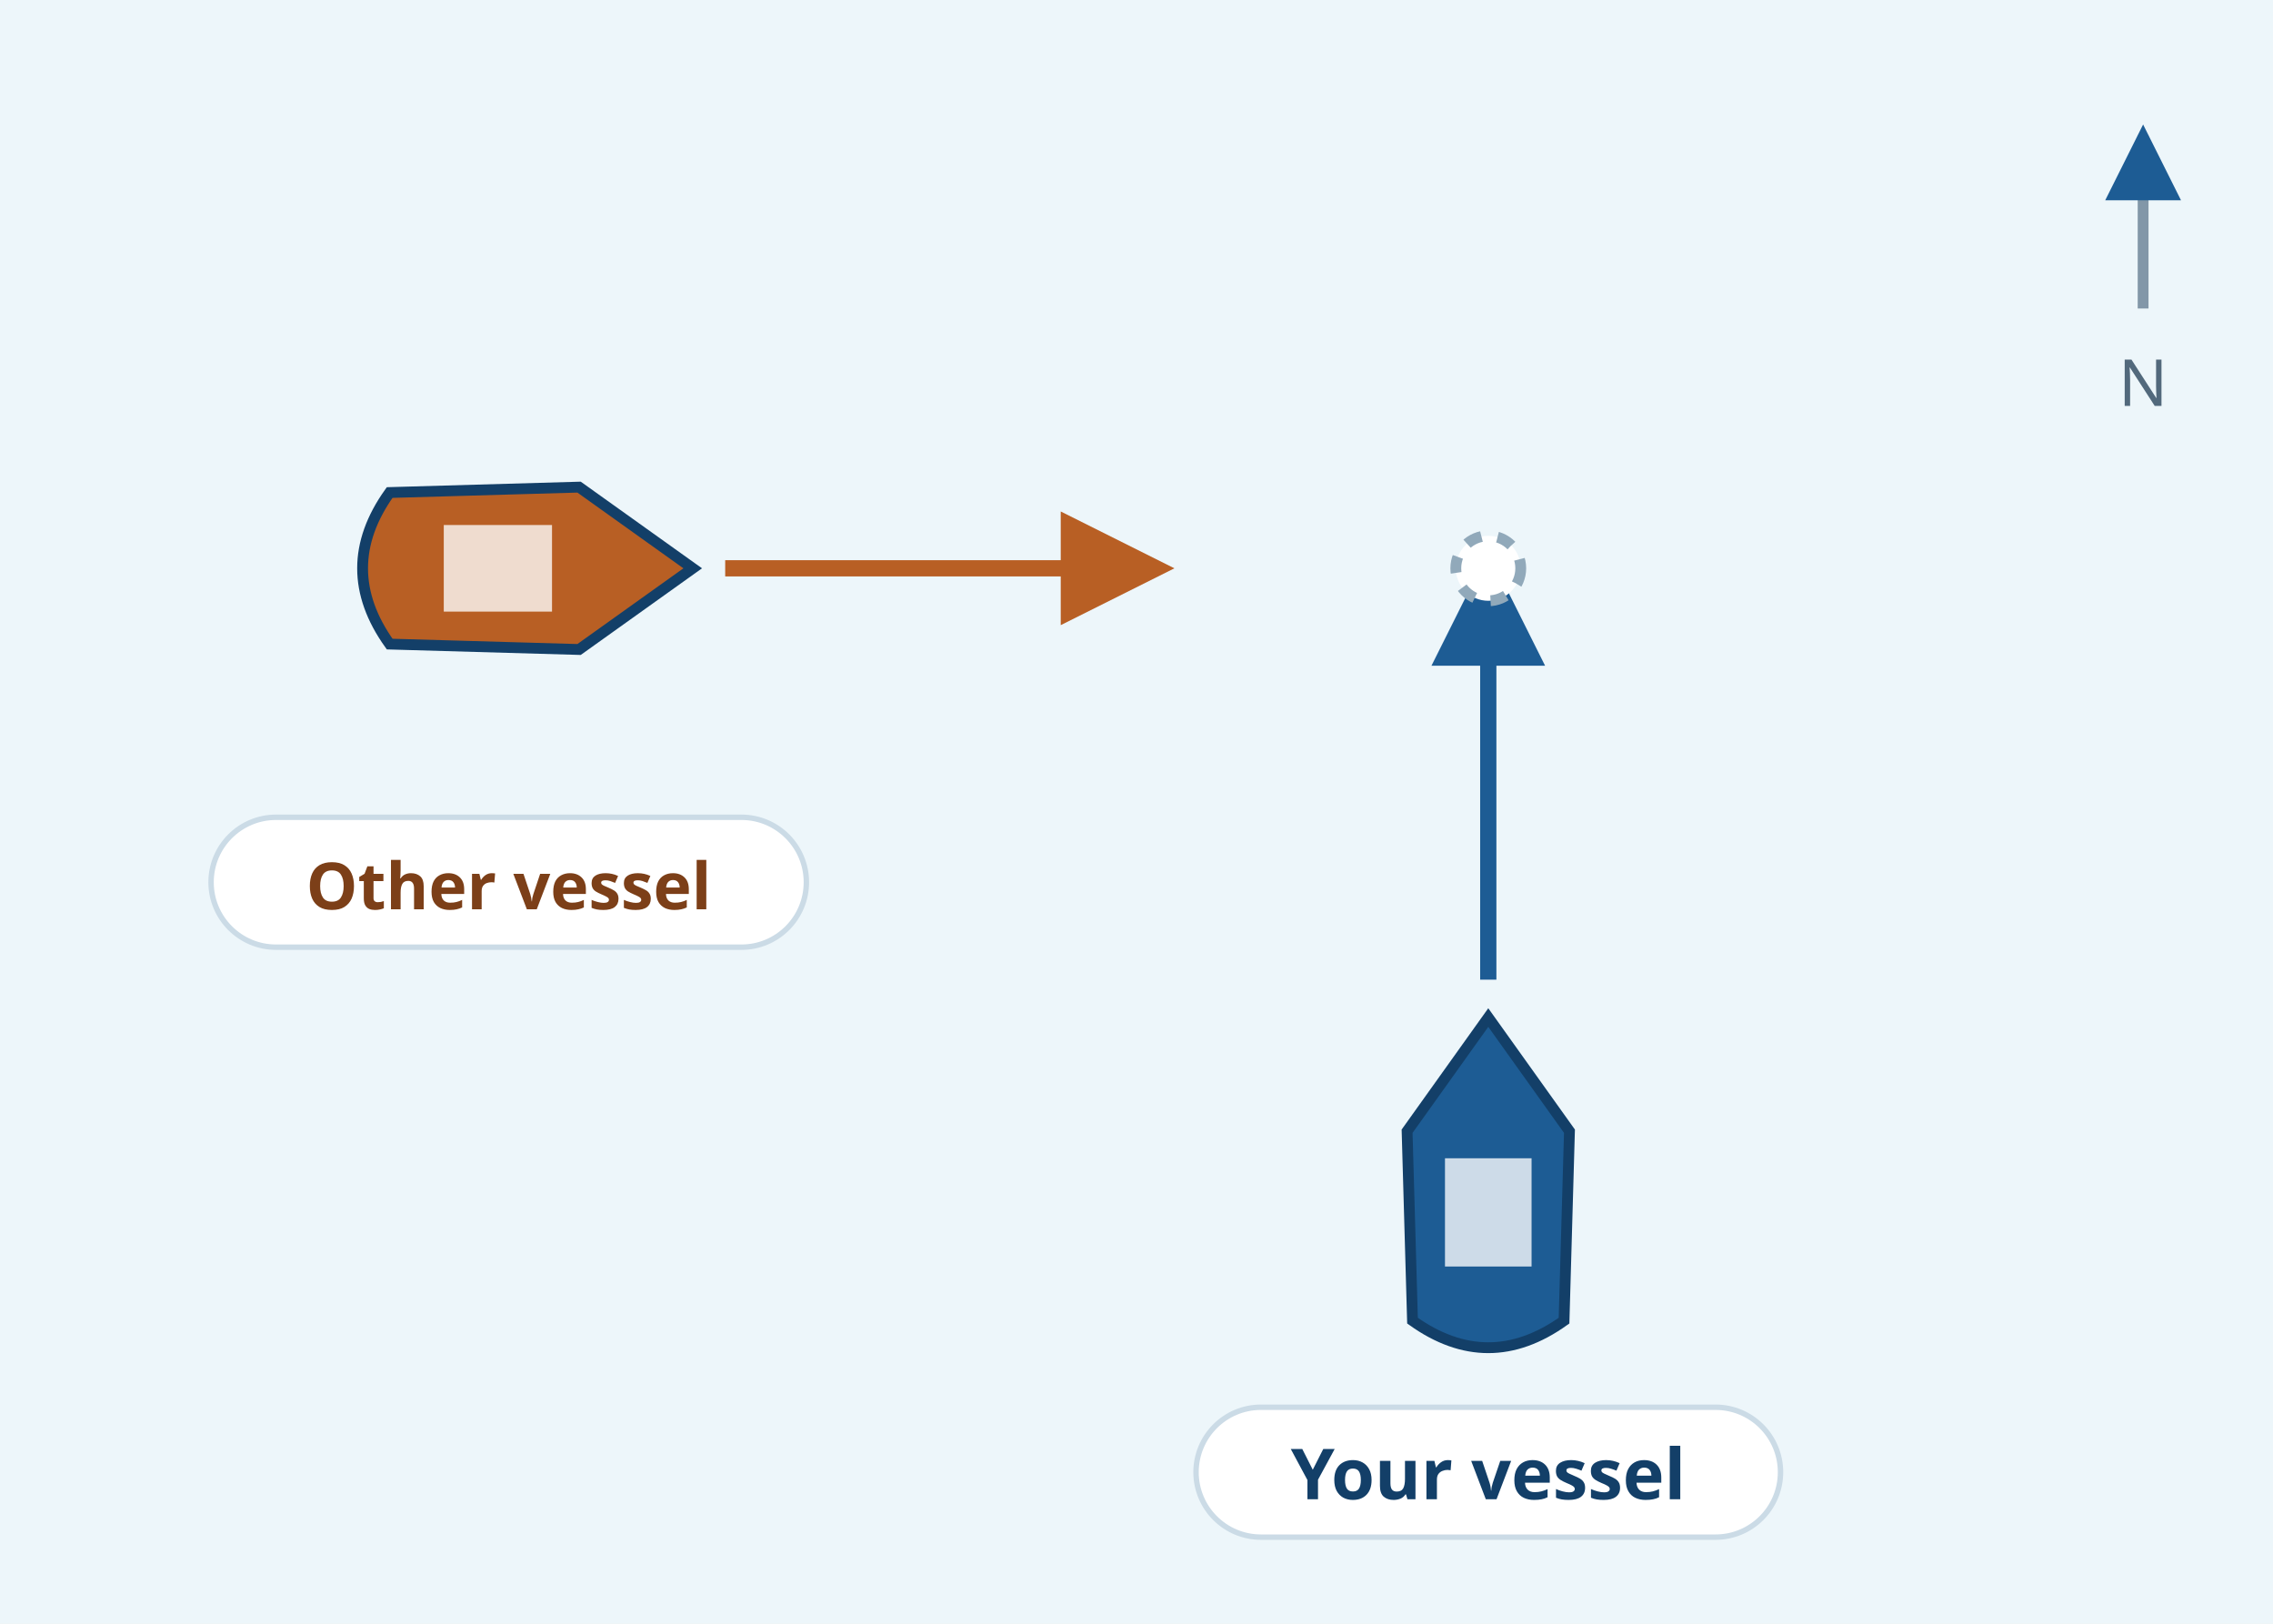
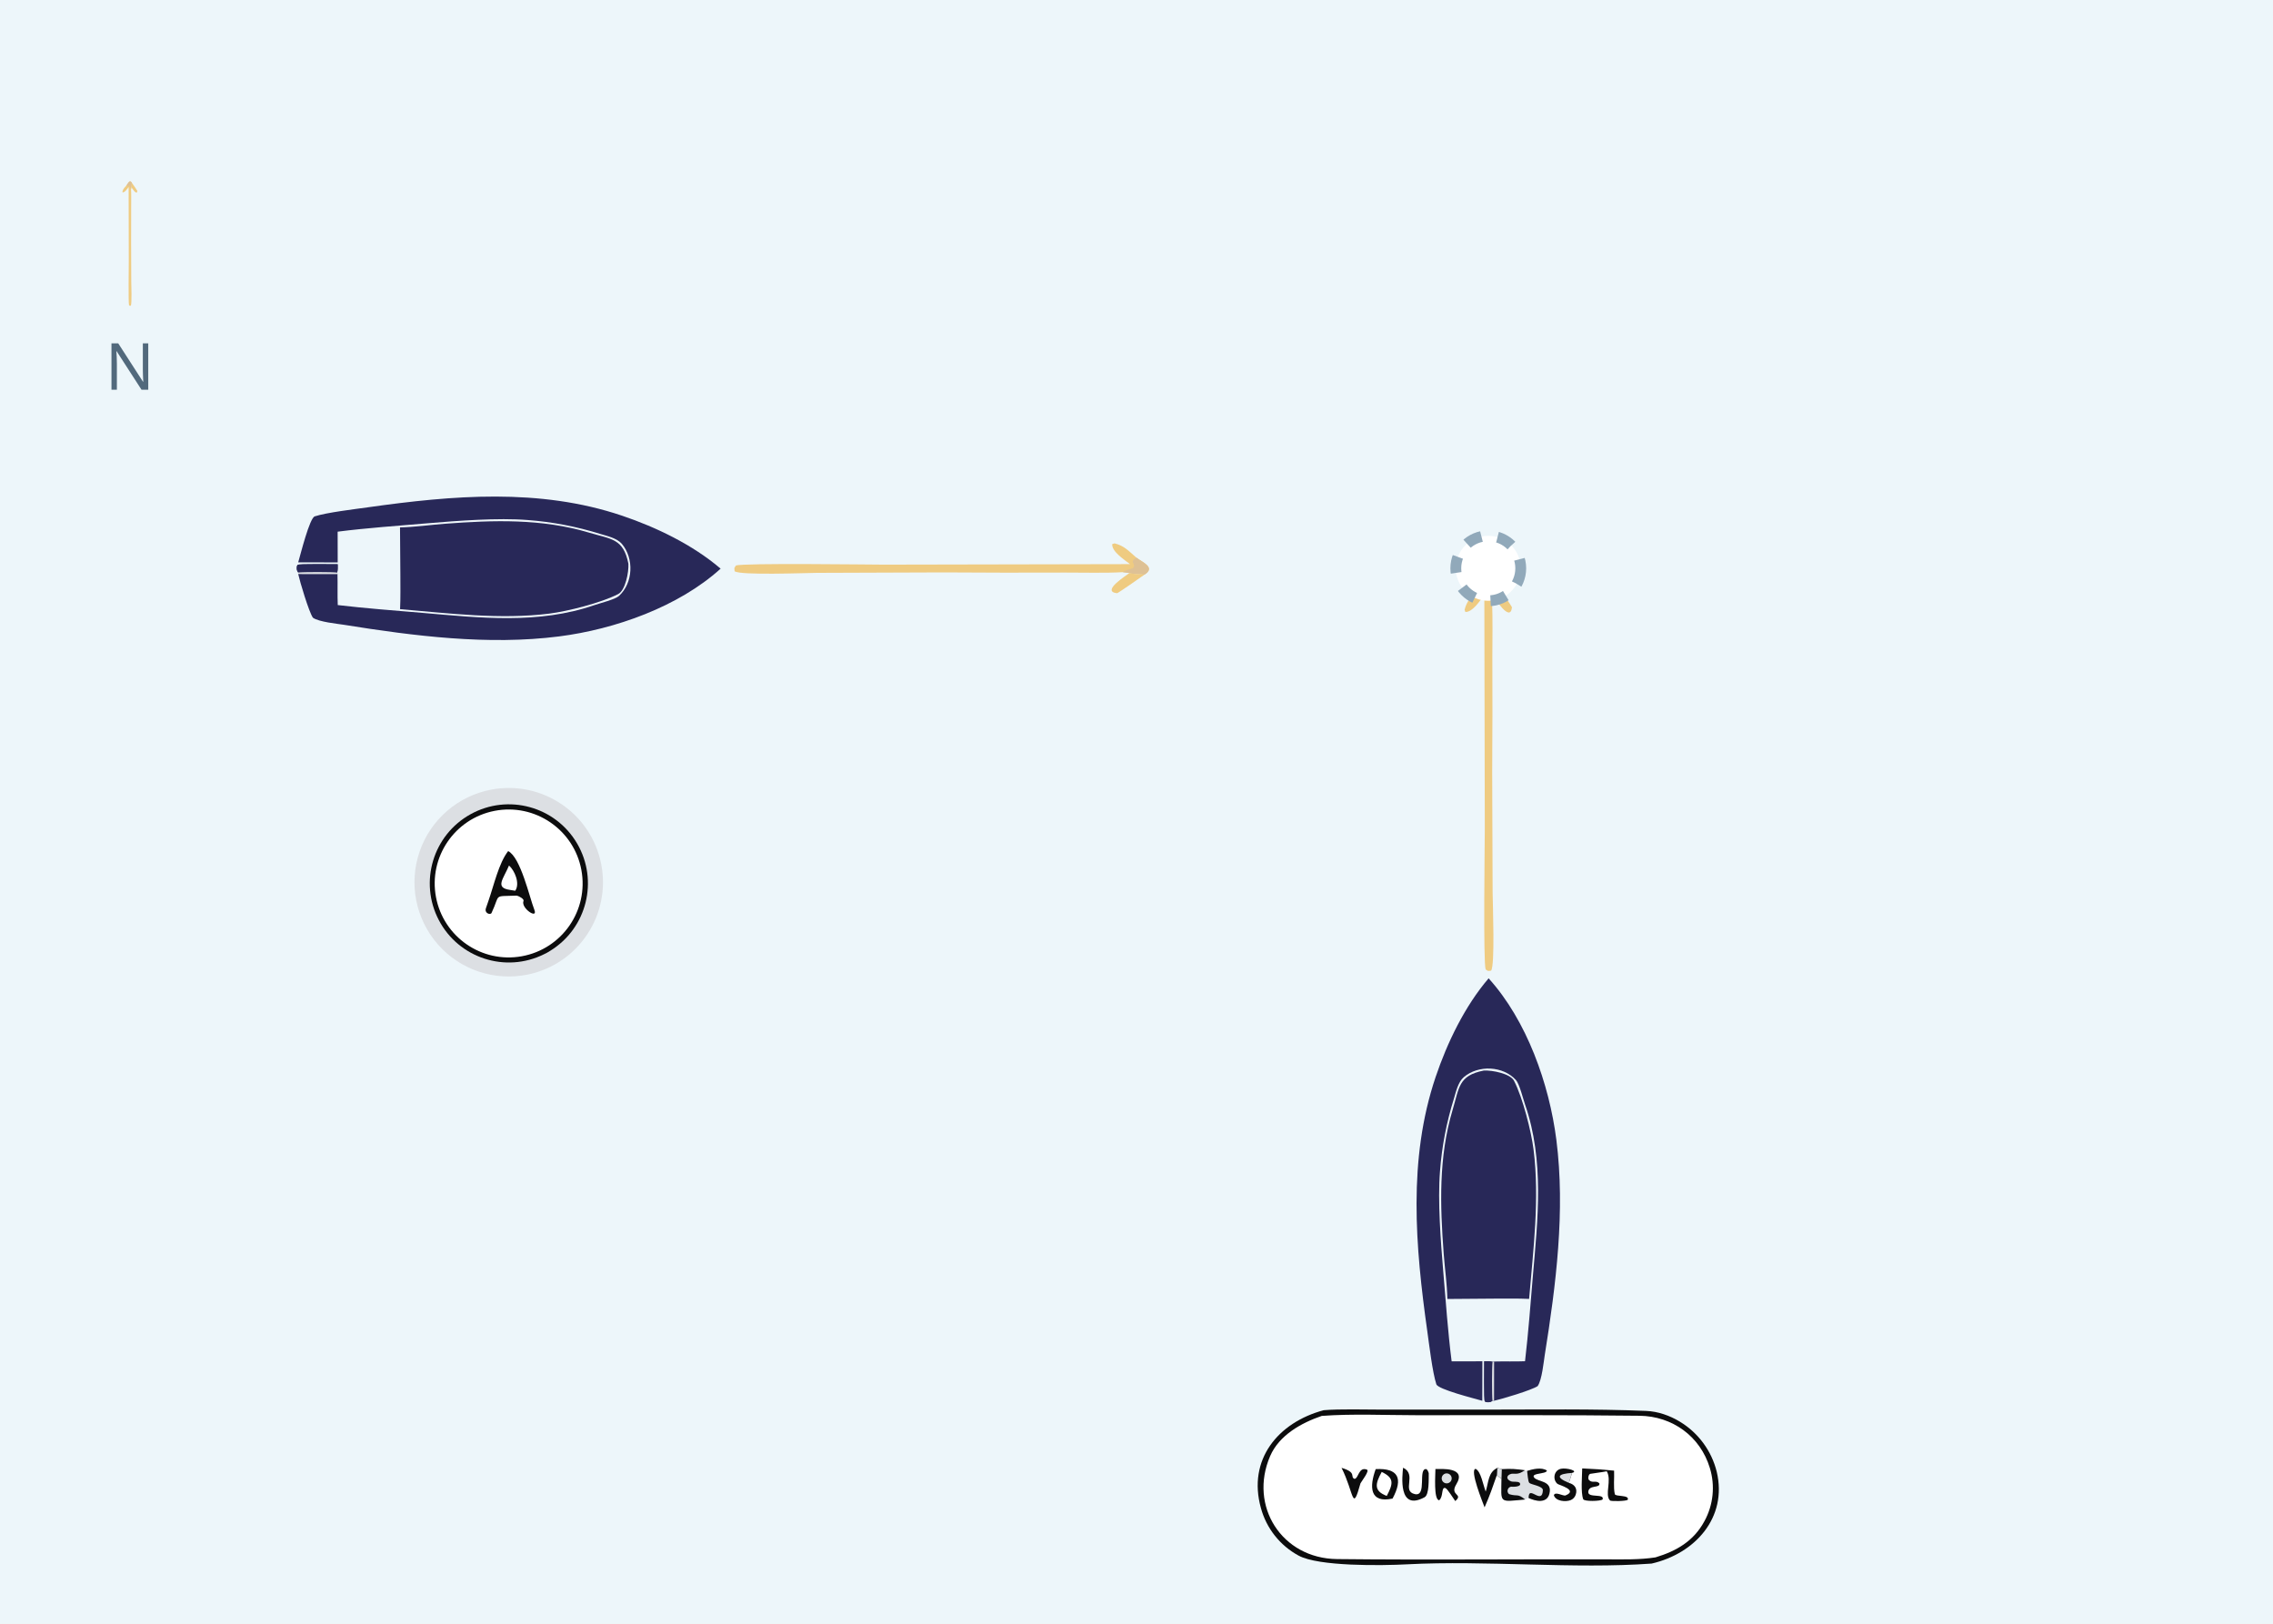
<svg xmlns="http://www.w3.org/2000/svg" viewBox="0 0 420 300" role="img" aria-label="Overhead encounter diagram with another vessel crossing ahead from the port side.">
  <defs>
-     <symbol id="powerboat" viewBox="-20 -38 40 76">
-       <path d="M0-34 15-13 14 22Q0 32-14 22L-15-13Z" fill="currentColor" stroke="#133f68" stroke-width="2" />
-       <path d="M-8-8H8V12H-8Z" fill="#fff" opacity=".78" />
+     <symbol id="powerboat-top" viewBox="381.22 122.18 149.98 427.51">
+       <path fill="#282858" d="M 450.309,544.253 C 442.113,541.871 406.465,533.01 404.804,527.907 C 400.943,516.044 397.668,488.236 395.847,475.322 C 384.041,391.626 376.556,305.482 404.099,223.824 C 415.536,189.914 432.957,153.747 456.553,126.176 C 494.343,167.884 516.535,230.711 523.605,286.036 C 532.569,356.187 523.229,429.667 512.091,499.121 C 511.139,505.055 509.33,523.953 505.065,529.741 C 498.976,533.817 469.271,542.654 461.935,544.237 C 461.428,544.239 460.888,544.23 460.384,544.248 C 459.457,544.846 458.613,545.43 457.492,545.575 C 456.11,545.754 453.921,545.834 452.793,544.846 C 451.724,543.91 452.259,509.219 452.208,505.186 C 455.497,505.184 457.188,504.99 460.455,505.667 C 461.1,505.603 461.34,505.542 461.972,505.394 C 472.034,505.112 482.801,505.548 492.591,505.115 C 495.87,477.139 497.974,449.09 500.291,421.523 C 505.233,364.375 511.769,306.564 492.631,251.069 C 490.649,245.321 487.021,230.598 483.597,226.833 C 470.775,212.733 446.398,211.682 431.957,223.988 C 426.303,228.806 424.164,238.772 422.221,245.179 C 414.868,268.625 410.236,292.839 408.419,317.344 C 406.057,346.313 409.178,386.9 411.641,416.246 C 414.02,444.583 416.343,477.089 419.955,505.235 L 450.389,505.174 L 450.309,544.253 Z" />
+       <path fill="#282858" d="M 452.208,505.186 C 455.497,505.184 457.188,504.99 460.455,505.667 C 459.743,509.776 459.757,539.881 460.384,544.248 C 459.457,544.846 458.613,545.43 457.492,545.575 C 456.11,545.754 453.921,545.834 452.793,544.846 C 451.724,543.91 452.259,509.219 452.208,505.186 Z" />
+       <path fill="#dcdfe3" d="M 460.455,505.667 C 461.1,505.603 461.34,505.542 461.972,505.394 C 461.888,518.342 461.875,531.29 461.935,544.237 C 461.428,544.239 460.888,544.23 460.384,544.248 C 459.757,539.881 459.743,509.776 460.455,505.667 Z" />
+       <path fill="#282858" d="M 451.733,217.452 C 460.14,216.952 478.062,220.523 481.686,227.539 C 490.419,244.448 498.8,277.884 501.033,295.669 C 507.145,344.347 500.746,394.861 496.626,443.443 C 485.652,442.911 473.048,443.152 461.942,443.153 L 415.728,443.503 C 415.472,429.498 413.19,413.15 412.119,399.01 C 408.475,350.924 406.917,303.081 420.94,256.288 C 427.528,234.301 426.591,222.395 451.733,217.452 Z" />
    </symbol>
-     <marker id="blue-head" markerWidth="7" markerHeight="7" refX="6" refY="3.5" orient="auto">
-       <path d="M0 0 7 3.5 0 7Z" fill="#1d5c94" />
-     </marker>
-     <marker id="amber-head" markerWidth="7" markerHeight="7" refX="6" refY="3.5" orient="auto">
-       <path d="M0 0 7 3.5 0 7Z" fill="#b85f24" />
-     </marker>
+     <symbol id="heading-arrow" viewBox="938.18 280.25 188.96 29.76">
+       <path fill="#efcb81" d="M 1114.87,293.31 C 1112.33,291.311 1106.97,287.966 1107.08,284.591 L 1108.12,284.247 C 1112.3,285.261 1114.34,287.616 1117.62,290.456 C 1120.17,292.432 1126.26,294.772 1121.17,297.884 C 1119.39,297.649 1115.48,297.642 1114.6,297.194 C 1113.61,297.046 1112.7,296.897 1111.7,296.81 C 1104.49,297.257 1094.15,296.972 1086.76,296.992 C 1068.98,297.071 1051.2,297.045 1033.42,296.916 L 978.221,297.115 C 972.696,297.173 944.788,298.257 942.303,296.415 C 942.164,294.593 941.947,295.393 942.874,293.911 C 945.998,292.761 1000.83,293.508 1007.52,293.523 L 1114.87,293.31 Z" />
+       <path fill="#dec195" d="M 1117.62,290.456 C 1120.17,292.432 1126.26,294.772 1121.17,297.884 C 1119.39,297.649 1115.48,297.642 1114.6,297.194 C 1113.61,297.046 1112.7,296.897 1111.7,296.81 C 1112.66,295.66 1116.61,295.595 1116.62,294.301 C 1116.64,292.236 1114.76,292.522 1117.62,290.456 Z" />
+       <path fill="#efcb81" d="M 1114.6,297.194 C 1115.48,297.642 1119.39,297.649 1121.17,297.884 C 1119.66,299.005 1109.55,306.039 1109.21,306.002 C 1101.85,305.204 1113.92,297.857 1114.6,297.194 Z" />
+     </symbol>
+     <symbol id="label-a" viewBox="342.07 93.52 61.94 61.94">
+       <path fill="#dcdfe3" d="M 368.105,97.98 C 382.628,95.276 396.623,104.761 399.493,119.253 C 402.363,133.744 393.038,147.848 378.581,150.883 C 369.08,152.877 359.241,149.611 352.819,142.331 C 346.397,135.052 344.383,124.882 347.547,115.704 C 350.71,106.526 358.562,99.757 368.105,97.98 Z" />
+       <path fill="#0c0c0d" d="M 383.124,145.097 C 372.11,150.554 358.755,146.219 353.046,135.334 C 347.336,124.449 351.363,110.996 362.114,105.038 C 372.865,99.081 386.406,102.797 392.609,113.409 C 398.812,124.02 395.408,137.644 384.942,144.089 C 384.217,144.57 383.9,144.711 383.124,145.097 Z" />
+       <path fill="#ffffff" d="M 368.995,104.07 C 380.524,101.833 391.668,109.413 393.825,120.957 C 395.982,132.501 388.326,143.593 376.767,145.67 C 365.321,147.727 354.36,140.161 352.225,128.729 C 350.089,117.297 357.579,106.284 368.995,104.07 Z" />
+       <path fill="#0c0c0d" d="M 372.879,115.578 C 376.458,117.378 378.951,128.724 380.38,132.388 C 381.49,135.236 376.415,131.887 377.275,129.82 C 377.482,129.323 376.092,128.475 375.282,128.318 C 368.408,128.611 370.769,127.692 368.124,133.283 C 367.823,133.918 366.002,133.407 366.522,131.906 L 367.262,129.751 C 368.81,125.345 370.169,119.079 372.879,115.578 Z" />
+       <path fill="#ffffff" d="M 373.126,119.707 C 374.746,121.148 376.335,124.843 374.906,126.929 C 374.405,126.839 373.902,126.757 373.399,126.684 C 368.981,126.068 371.53,123.531 373.126,119.707 Z" />
+     </symbol>
+     <symbol id="label-your-vessel" viewBox="682.52 498.22 150.40 56.20">
+       <path fill="#0c0c0d" d="M 706.906,502.477 C 711.808,502.051 719.707,502.292 724.91,502.291 L 756.93,502.29 C 773.315,502.293 790.093,502.017 806.471,502.697 C 810.124,502.849 813.77,504.124 816.898,506.03 C 822.59,509.472 826.68,515.035 828.269,521.494 C 831.631,535.68 821.526,546.759 808.165,549.829 C 784.194,551.581 756.92,548.765 732.672,550.059 C 724.856,550.476 705.306,550.754 699.114,547.35 C 693.399,544.248 689.205,538.94 687.509,532.662 C 683.342,517.75 692.802,506.239 706.906,502.477 Z" />
+       <path fill="#ffffff" d="M 706.31,504.235 C 715.822,503.533 726.023,504.018 735.622,504.023 C 758.536,504.037 781.481,503.914 804.39,504.19 C 814.554,504.313 823.16,510.502 826.138,520.307 C 827.825,525.796 827.216,531.734 824.452,536.767 C 821.114,542.923 815.83,545.963 809.354,547.915 C 804.492,548.676 799.408,548.535 794.496,548.52 C 766.696,548.438 738.788,548.745 711.005,548.44 C 693.926,548.253 683.711,532.034 690.361,516.649 C 693.166,510.16 700.011,506.389 706.31,504.235 Z" />
+       <path fill="#dcdfe3" d="M 760.531,520.279 L 761.903,520.675 C 764.911,520.519 766.078,520.613 769.024,521.012 C 769.243,521.158 769.439,521.162 769.714,521.214 C 771.462,520.669 774.144,520.012 775.812,521.102 C 775.798,522.263 770.745,521.773 771.872,523.27 C 772.943,524.691 777.608,524.133 776.6,528.238 C 775.817,531.427 772.218,530.558 770.143,529.558 C 769.833,529.707 769.411,529.926 769.101,530.05 C 760.84,530.783 761.73,531.334 761.8,523.65 L 760.35,522.57 C 760.398,521.806 760.458,521.042 760.531,520.279 Z" />
+       <path fill="#0c0c0d" d="M 760.531,520.279 L 761.903,520.675 C 764.911,520.519 766.078,520.613 769.024,521.012 C 767.858,521.783 767.068,522.213 765.617,522.078 C 763.806,521.911 762.611,523.594 764.753,524.44 C 765.435,524.71 766.734,524.354 767.401,524.879 C 768.31,526.147 765.413,526.157 765.046,526.107 C 763.777,525.936 763.149,527.749 764.205,528.41 C 766.781,529.196 766.684,528.087 769.101,530.05 C 760.84,530.783 761.73,531.334 761.8,523.65 L 760.35,522.57 C 760.398,521.806 760.458,521.042 760.531,520.279 Z" />
+       <path fill="#dcdfe3" d="M 760.531,520.279 L 761.903,520.675 L 761.8,523.65 L 760.35,522.57 C 760.398,521.806 760.458,521.042 760.531,520.279 Z" />
+       <path fill="#0c0c0d" d="M 769.714,521.214 C 771.462,520.669 774.144,520.012 775.812,521.102 C 775.798,522.263 770.745,521.773 771.872,523.27 C 772.943,524.691 777.608,524.133 776.6,528.238 C 775.817,531.427 772.218,530.558 770.143,529.558 C 770.185,529.263 770.227,528.968 770.269,528.674 C 770.769,526.401 774.389,531.543 774.579,527.182 C 774.635,525.88 770.941,525.471 770.39,524.919 C 769.975,524.504 769.812,521.838 769.714,521.214 Z" />
+       <path fill="#0c0c0d" d="M 722.96,520.662 C 729.925,520.299 731.531,523.503 728.161,529.762 C 721.05,531.305 720.983,526.096 722.96,520.662 Z" />
+       <path fill="#ffffff" d="M 724.813,521.541 C 728.864,523.437 728.259,525.331 726.373,528.941 C 722.348,527.426 722.765,525.246 724.813,521.541 Z" />
+       <path fill="#0c0c0d" d="M 786.725,520.451 C 790.461,520.614 792.855,520.771 796.575,521.136 C 796.68,523.421 796.316,526.214 796.79,528.379 C 796.982,529.255 801.424,528.532 800.785,530.149 C 800.131,530.601 795.598,530.643 795.318,530.356 C 793.556,528.554 795.951,524.146 794.309,521.329 C 792.545,521.687 790.93,521.825 789.222,522.122 C 788.703,522.212 788.349,523.591 788.87,524.085 C 789.953,525.112 790.972,523.993 792.042,525.075 C 792.283,526.68 788.78,525.384 788.598,527.686 C 788.439,529.702 793.706,528.065 793.023,530.036 C 792.367,530.603 787.319,530.697 787.039,529.959 C 786.241,527.856 786.702,522.81 786.725,520.451 Z" />
+       <path fill="#0c0c0d" d="M 741.402,520.638 C 743.166,520.646 751.137,519.983 747.867,525.319 C 745.634,528.961 750.221,528.194 747.527,530.529 C 746.923,529.723 745.107,526.709 744.469,526.509 C 743.132,526.088 743.926,529.183 742.556,530.286 C 740.786,530.119 741.406,522.32 741.402,520.638 Z" />
+       <path fill="#dcdfe3" d="M 743.94,522.299 C 744.584,521.808 745.496,521.897 746.033,522.503 C 746.57,523.108 746.549,524.025 745.985,524.605 C 745.581,525.02 744.978,525.174 744.424,525.005 C 743.871,524.835 743.458,524.37 743.356,523.8 C 743.254,523.229 743.48,522.65 743.94,522.299 Z" />
+       <path fill="#0c0c0d" d="M 782.617,524.918 C 784.435,525.395 785.344,526.74 784.712,528.59 C 784.462,529.333 783.904,529.932 783.18,530.232 C 781.644,530.856 778.571,530.618 777.978,528.756 C 778.309,527.424 780.854,529.083 781.578,528.789 C 785.579,527.165 779.559,525.567 779.136,525.248 C 777.567,524.067 777.854,521.046 780.179,520.556 C 781.937,520.185 785.759,521.251 783.592,521.839 C 783.26,522.863 782.935,523.889 782.617,524.918 Z" />
+       <path fill="#dcdfe3" d="M 782.617,524.918 C 778.229,523.093 779.316,522.111 783.592,521.839 C 783.26,522.863 782.935,523.889 782.617,524.918 Z" />
+       <path fill="#0c0c0d" d="M 731.41,520.234 C 735.824,522.313 730.855,527.47 735.056,528.383 C 738.933,529.225 735.857,520.296 738.614,520.664 C 739.103,521.104 739.094,521.24 739.337,521.885 C 739.302,523.759 739.54,528.549 738.041,529.358 C 729.756,533.834 731.199,522.564 731.41,520.234 Z" />
+       <path fill="#0c0c0d" d="M 756.58,532.469 C 756.054,531.041 751.881,520.842 753.804,520.579 C 755.462,521.344 756.148,525.634 756.929,527.61 C 757.85,524.511 757.696,521.651 760.531,520.279 C 760.458,521.042 760.398,521.806 760.35,522.57 C 758.95,526.536 758.302,528.557 756.58,532.469 Z" />
+       <path fill="#0c0c0d" d="M 712.414,520.277 C 717.316,521.719 714.881,523.062 716.433,523.683 C 717.705,523.496 717.686,519.861 720.239,520.821 C 721.143,521.16 718.698,524.264 718.266,525.037 C 715.649,534.362 716.361,528.124 712.414,520.277 Z" />
+     </symbol>
  </defs>
  <rect width="420" height="300" fill="#edf6fa" />
-   <path d="M396 57V25" stroke="#8297a8" stroke-width="2" marker-end="url(#blue-head)" />
-   <text x="396" y="75" text-anchor="middle" font-family="sans-serif" font-size="12" fill="#52697c">N</text>
-   <path d="M275 181V105" stroke="#1d5c94" stroke-width="3" marker-end="url(#blue-head)" />
-   <use href="#powerboat" x="255" y="184" width="40" height="76" color="#1d5c94" />
-   <rect x="221" y="260" width="108" height="24" rx="12" fill="#fff" stroke="#cbdbe6" />
-   <text x="275" y="277" text-anchor="middle" font-family="sans-serif" font-size="13" font-weight="600" fill="#133f68">Your vessel</text>
-   <path d="M134 105H214" stroke="#b85f24" stroke-width="3" marker-end="url(#amber-head)" />
-   <g transform="translate(94 105) rotate(90)" color="#b85f24">
-     <use href="#powerboat" x="-20" y="-38" width="40" height="76" />
+   <g transform="translate(24 57) rotate(-90)">
+     <use href="#heading-arrow" x="0" y="-1.89" width="24" height="3.78" />
  </g>
-   <rect x="39" y="151" width="110" height="24" rx="12" fill="#fff" stroke="#cbdbe6" />
-   <text x="94" y="168" text-anchor="middle" font-family="sans-serif" font-size="12" font-weight="600" fill="#7c3f18">Other vessel</text>
+   <text x="24" y="72" text-anchor="middle" font-family="sans-serif" font-size="12" fill="#52697c">N</text>
+   <g transform="translate(275 181) rotate(-90)">
+     <use href="#heading-arrow" x="0" y="-5.98" width="76" height="11.97" />
+   </g>
+   <use href="#powerboat-top" x="261" y="180" width="28" height="79.83" />
+   <use href="#label-your-vessel" x="230" y="258" width="90" height="33.63" />
+   <g transform="translate(134 105)">
+     <use href="#heading-arrow" x="0" y="-6.3" width="80" height="12.6" />
+   </g>
+   <g transform="rotate(90 94 105)">
+     <use href="#powerboat-top" x="80" y="65.09" width="28" height="79.83" />
+   </g>
+   <use href="#label-a" x="74" y="143" width="40" height="40" />
  <circle cx="275" cy="105" r="6" fill="#fff" stroke="#91a9ba" stroke-width="2" stroke-dasharray="3 3" />
</svg>
